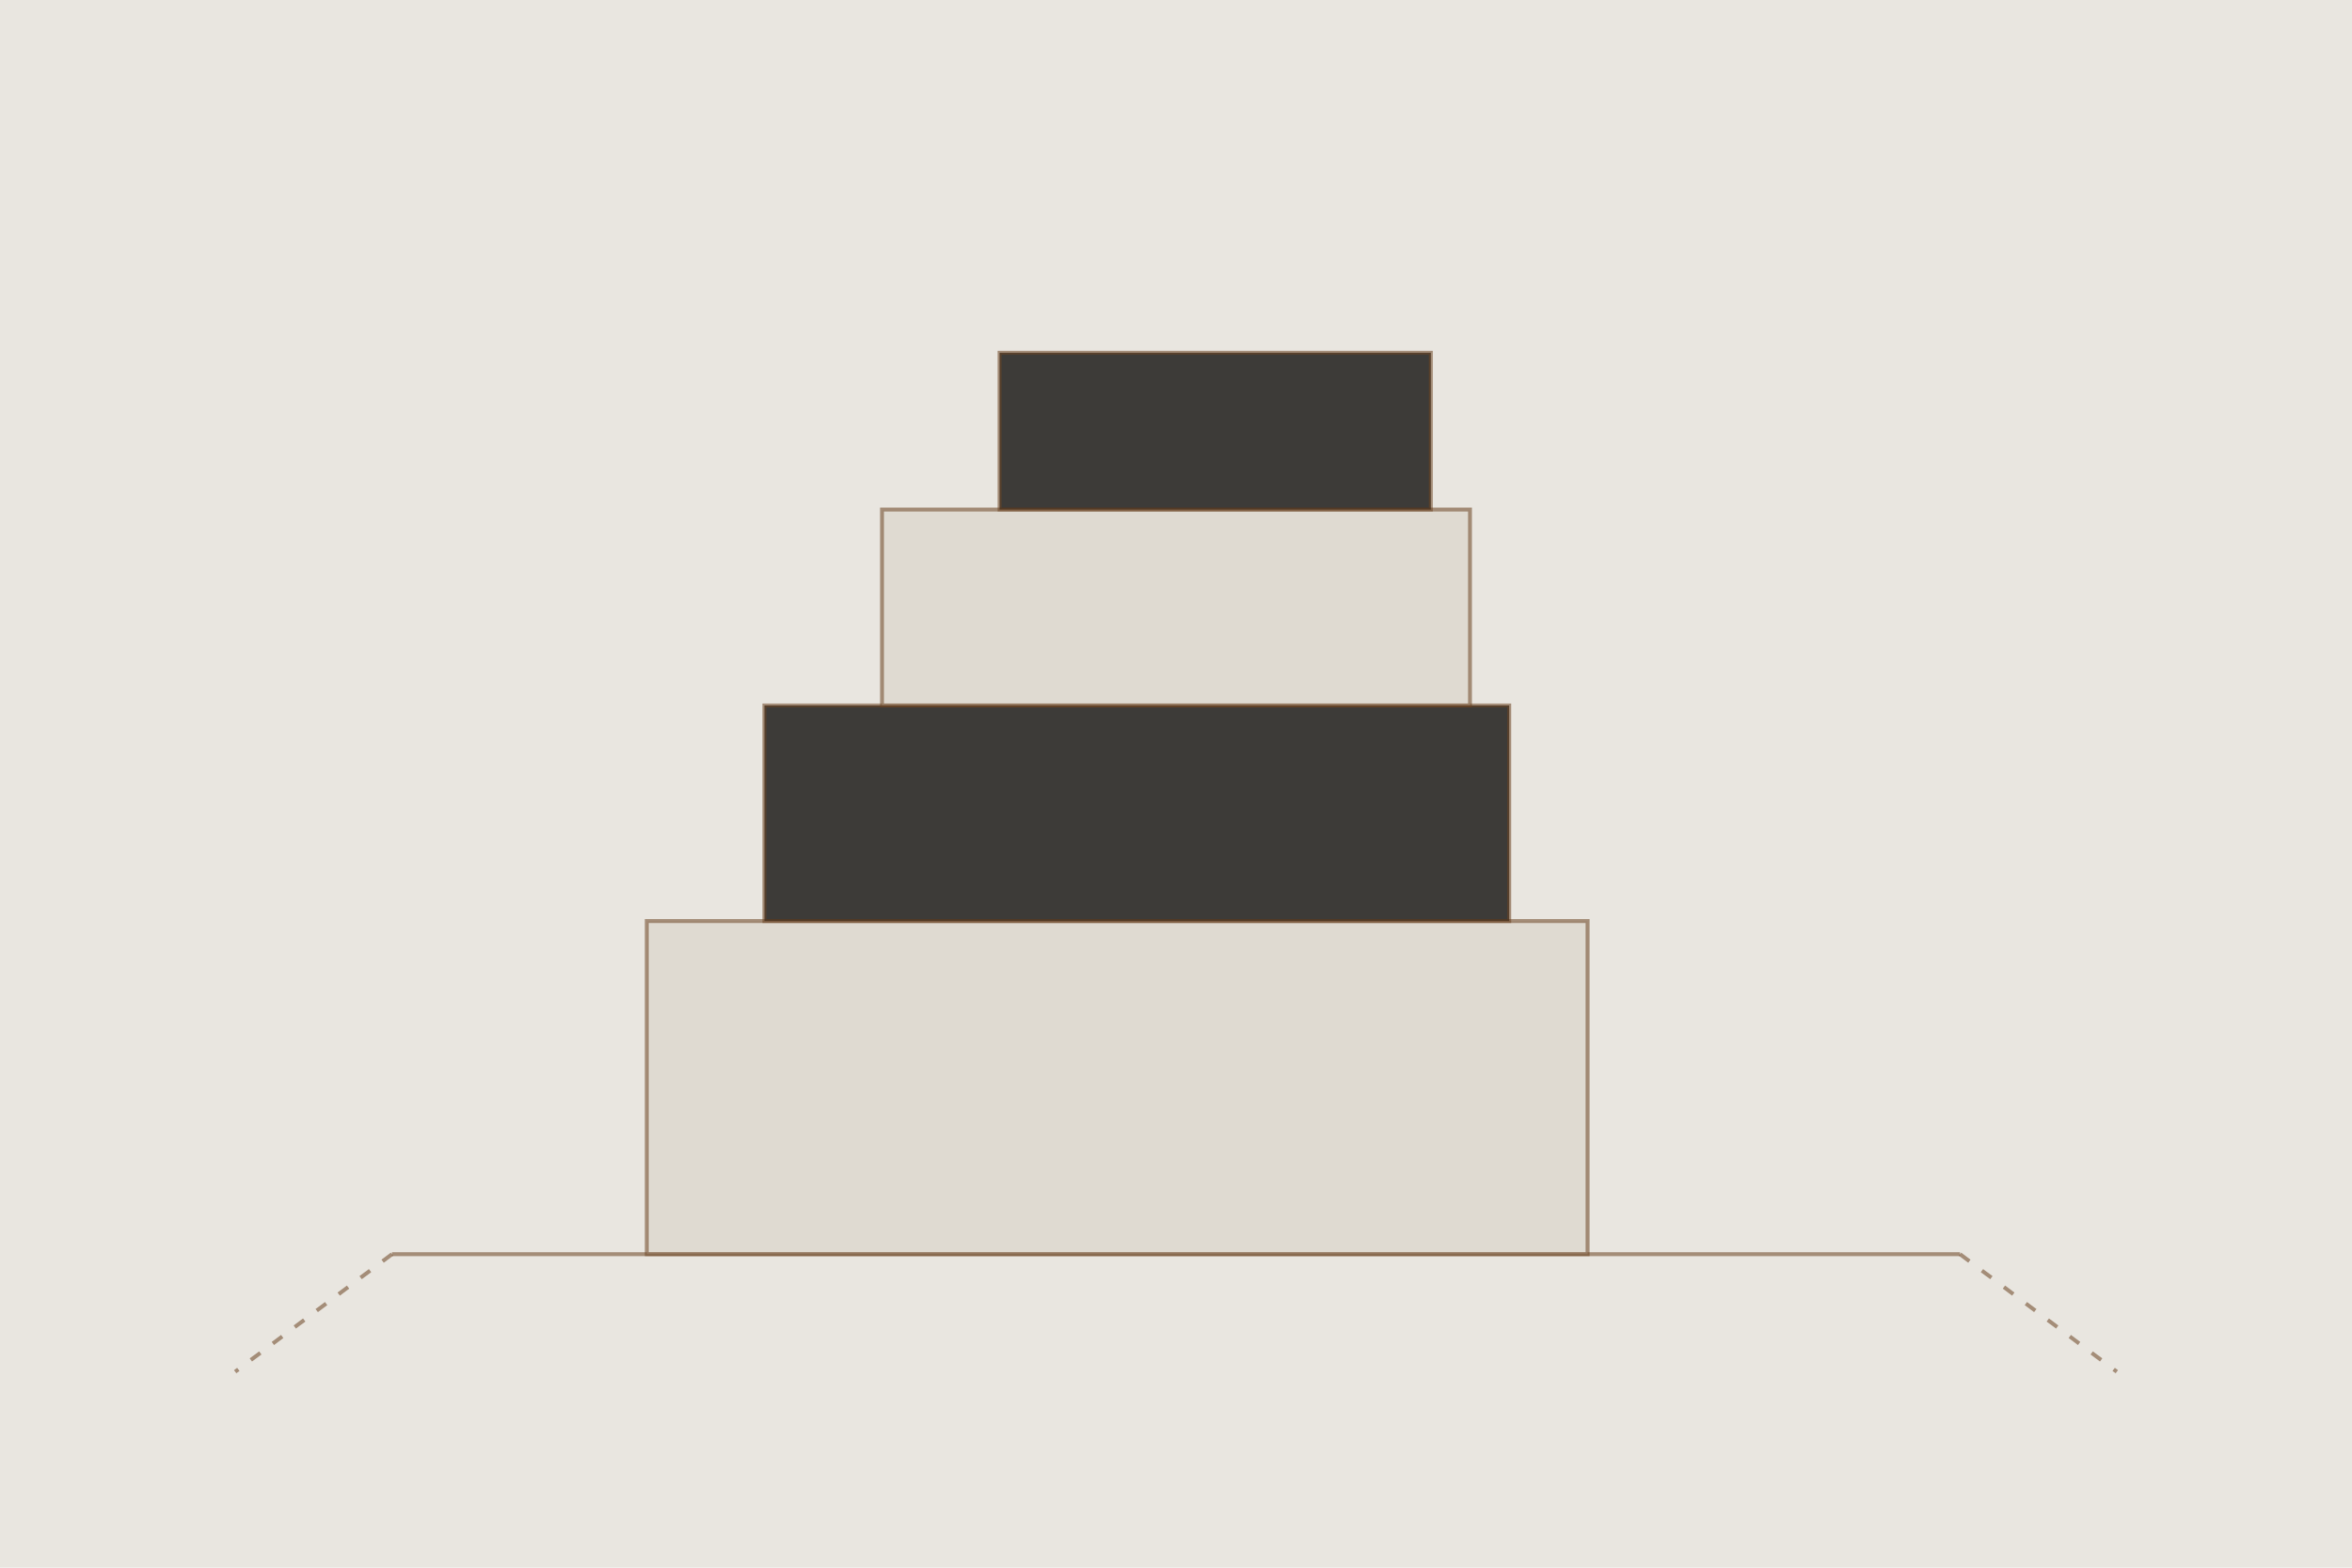
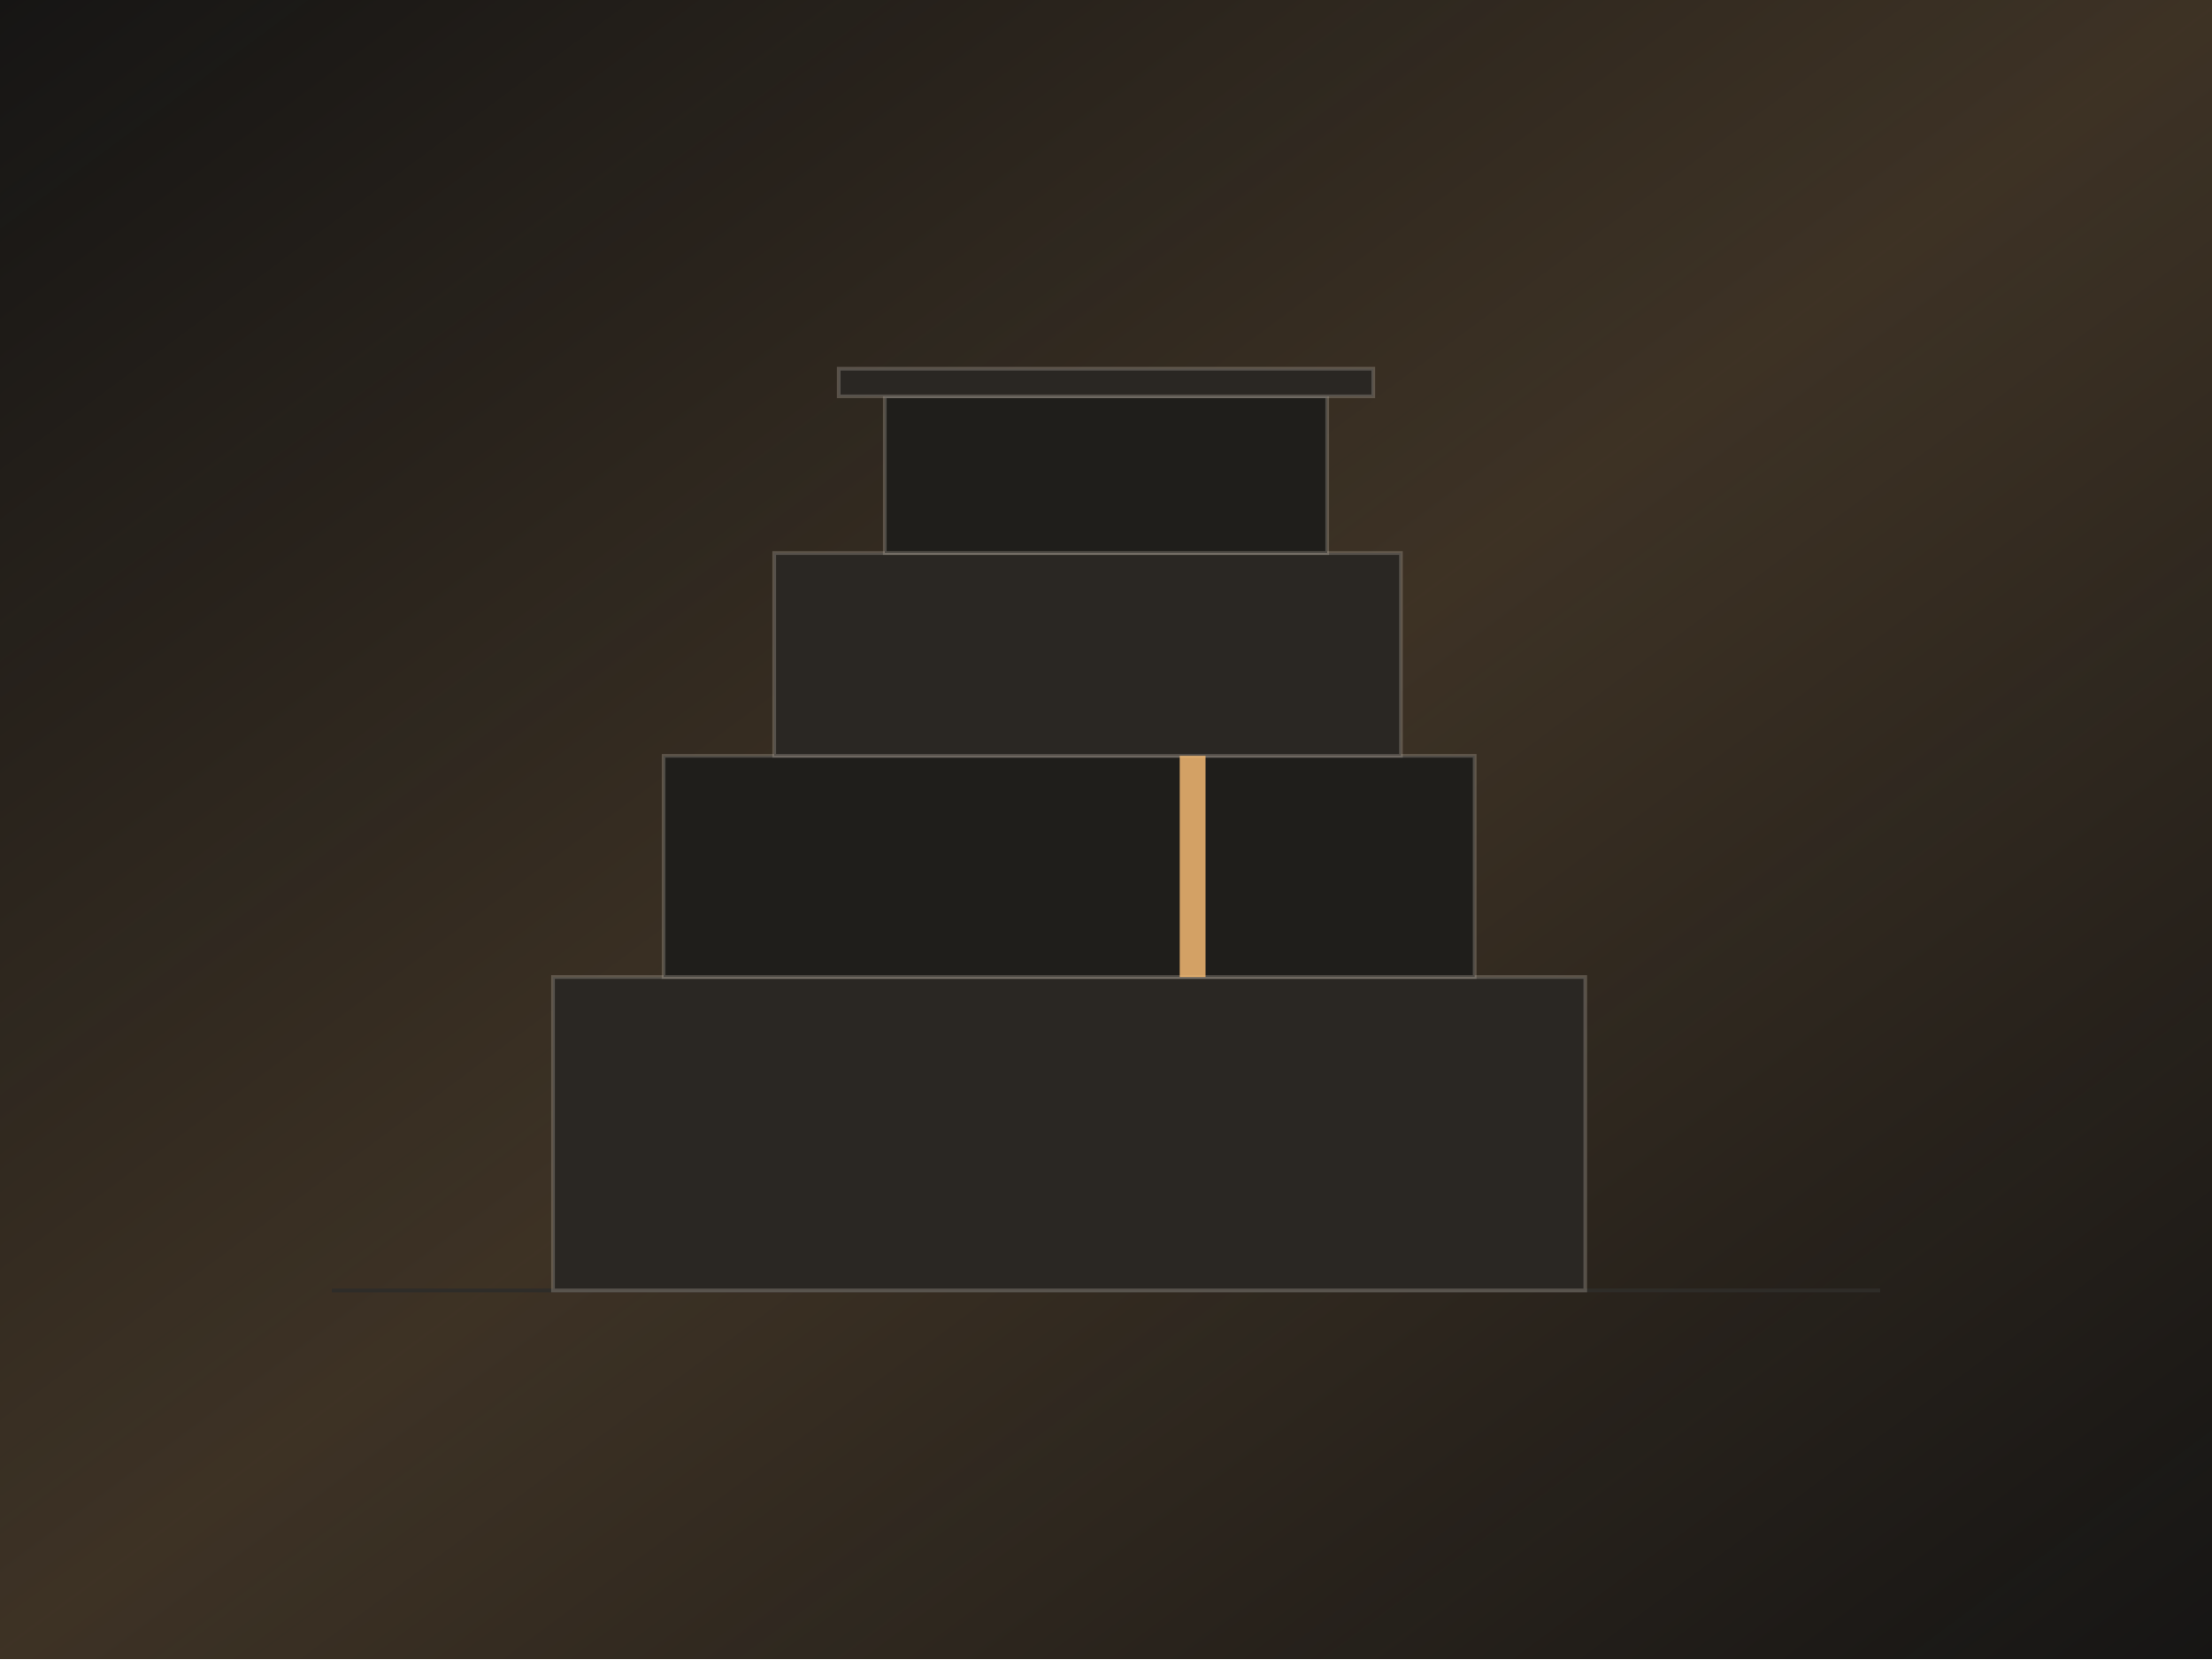
- <svg xmlns="http://www.w3.org/2000/svg" viewBox="0 0 1200 800">
-   <rect width="1200" height="800" fill="#e9e6e0" />
-   <g fill="none" stroke="#6b4423" stroke-opacity=".55" stroke-width="2">
-     <path d="M200 640h800" />
-     <rect x="330" y="470" width="480" height="170" fill="#d8d2c6" fill-opacity=".6" />
-     <rect x="390" y="360" width="380" height="110" fill="#1f1e1b" fill-opacity=".85" />
-     <rect x="450" y="260" width="300" height="100" fill="#d8d2c6" fill-opacity=".6" />
-     <rect x="510" y="180" width="220" height="80" fill="#1f1e1b" fill-opacity=".85" />
-     <path d="M200 640L120 700M1000 640l80 60" stroke-dasharray="6 8" />
+ <svg xmlns="http://www.w3.org/2000/svg" viewBox="0 0 1200 900">
+   <defs>
+     <linearGradient id="b" x1="0" x2="1" y1="0" y2="1">
+       <stop offset="0" stop-color="#f2b872" stop-opacity="0" />
+       <stop offset=".5" stop-color="#f2b872" stop-opacity=".18" />
+       <stop offset="1" stop-color="#f2b872" stop-opacity="0" />
+     </linearGradient>
+   </defs>
+   <rect width="1200" height="900" fill="#161514" />
+   <rect width="1200" height="900" fill="url(#b)" />
+   <path d="M180 700h840" stroke="#2e2c28" stroke-width="2" />
+   <g stroke="#a8a196" stroke-opacity=".35" stroke-width="2">
+     <rect x="300" y="530" width="560" height="170" fill="#2a2723" />
+     <rect x="360" y="410" width="440" height="120" fill="#1f1e1b" />
+     <rect x="420" y="300" width="340" height="110" fill="#2a2723" />
+     <rect x="480" y="215" width="240" height="85" fill="#1f1e1b" />
+     <rect x="455" y="200" width="290" height="15" fill="#2a2723" />
  </g>
+   <rect x="640" y="410" width="14" height="120" fill="#f2b872" opacity=".85" />
</svg>
